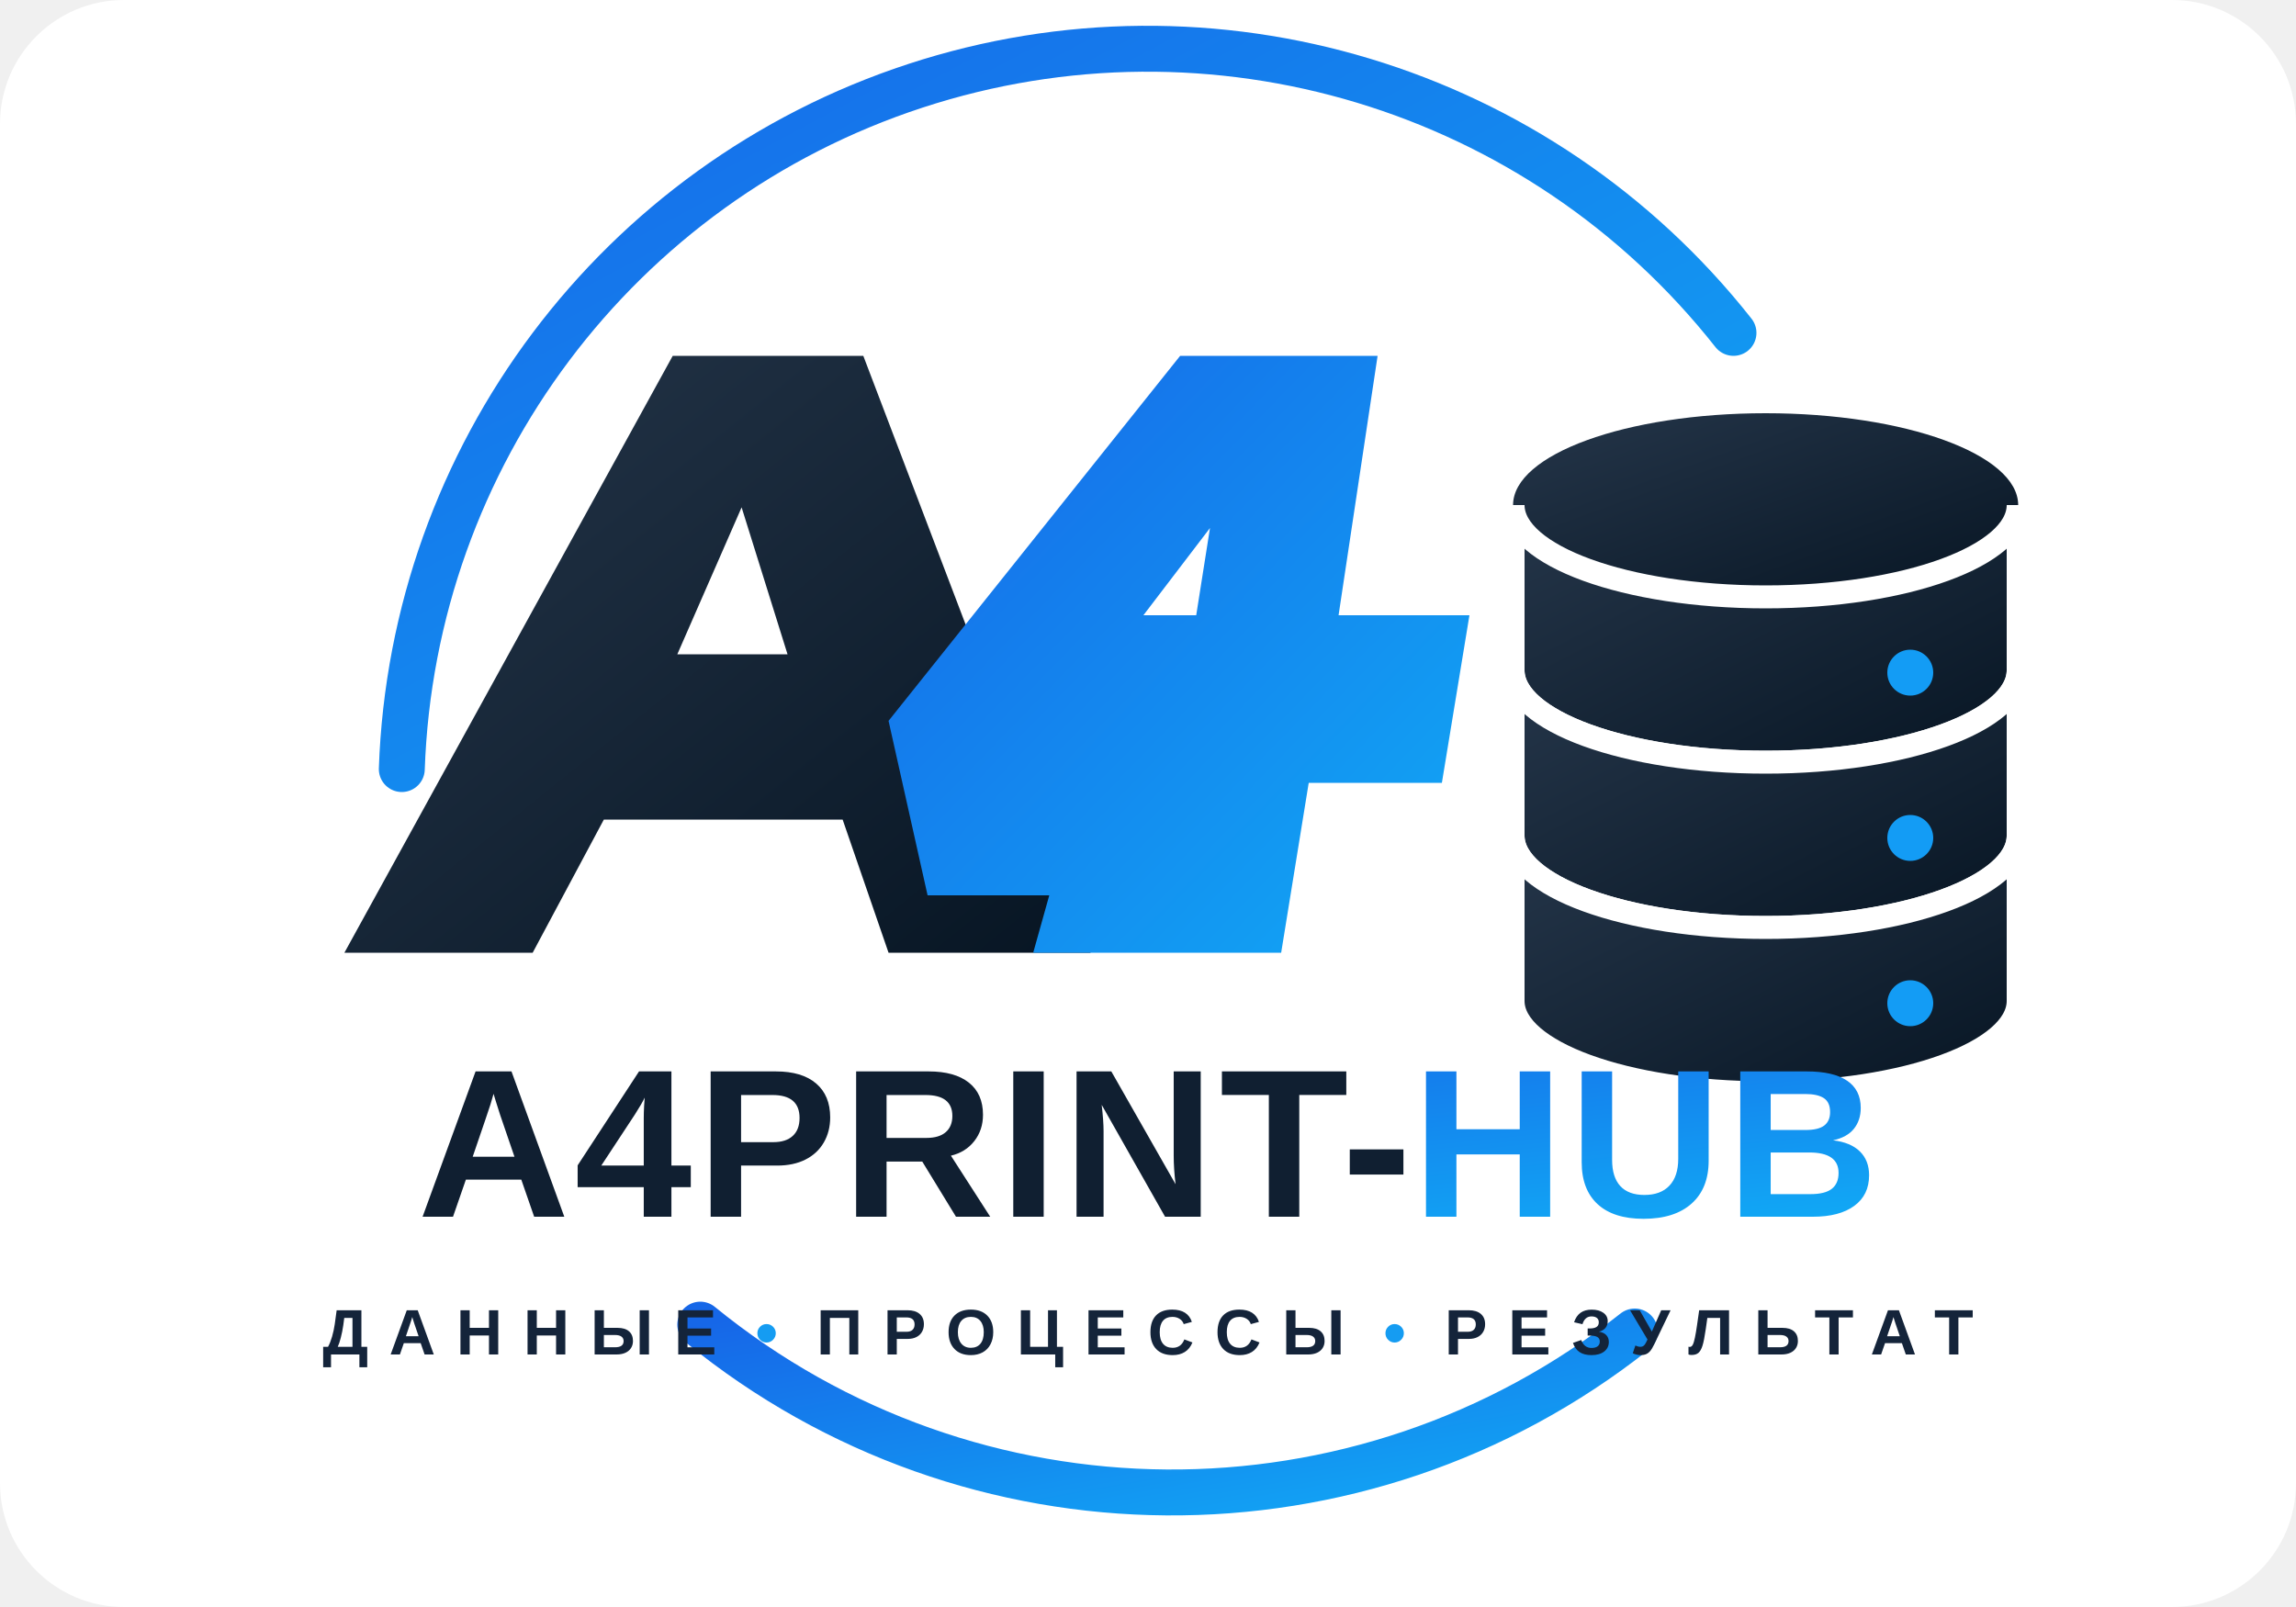
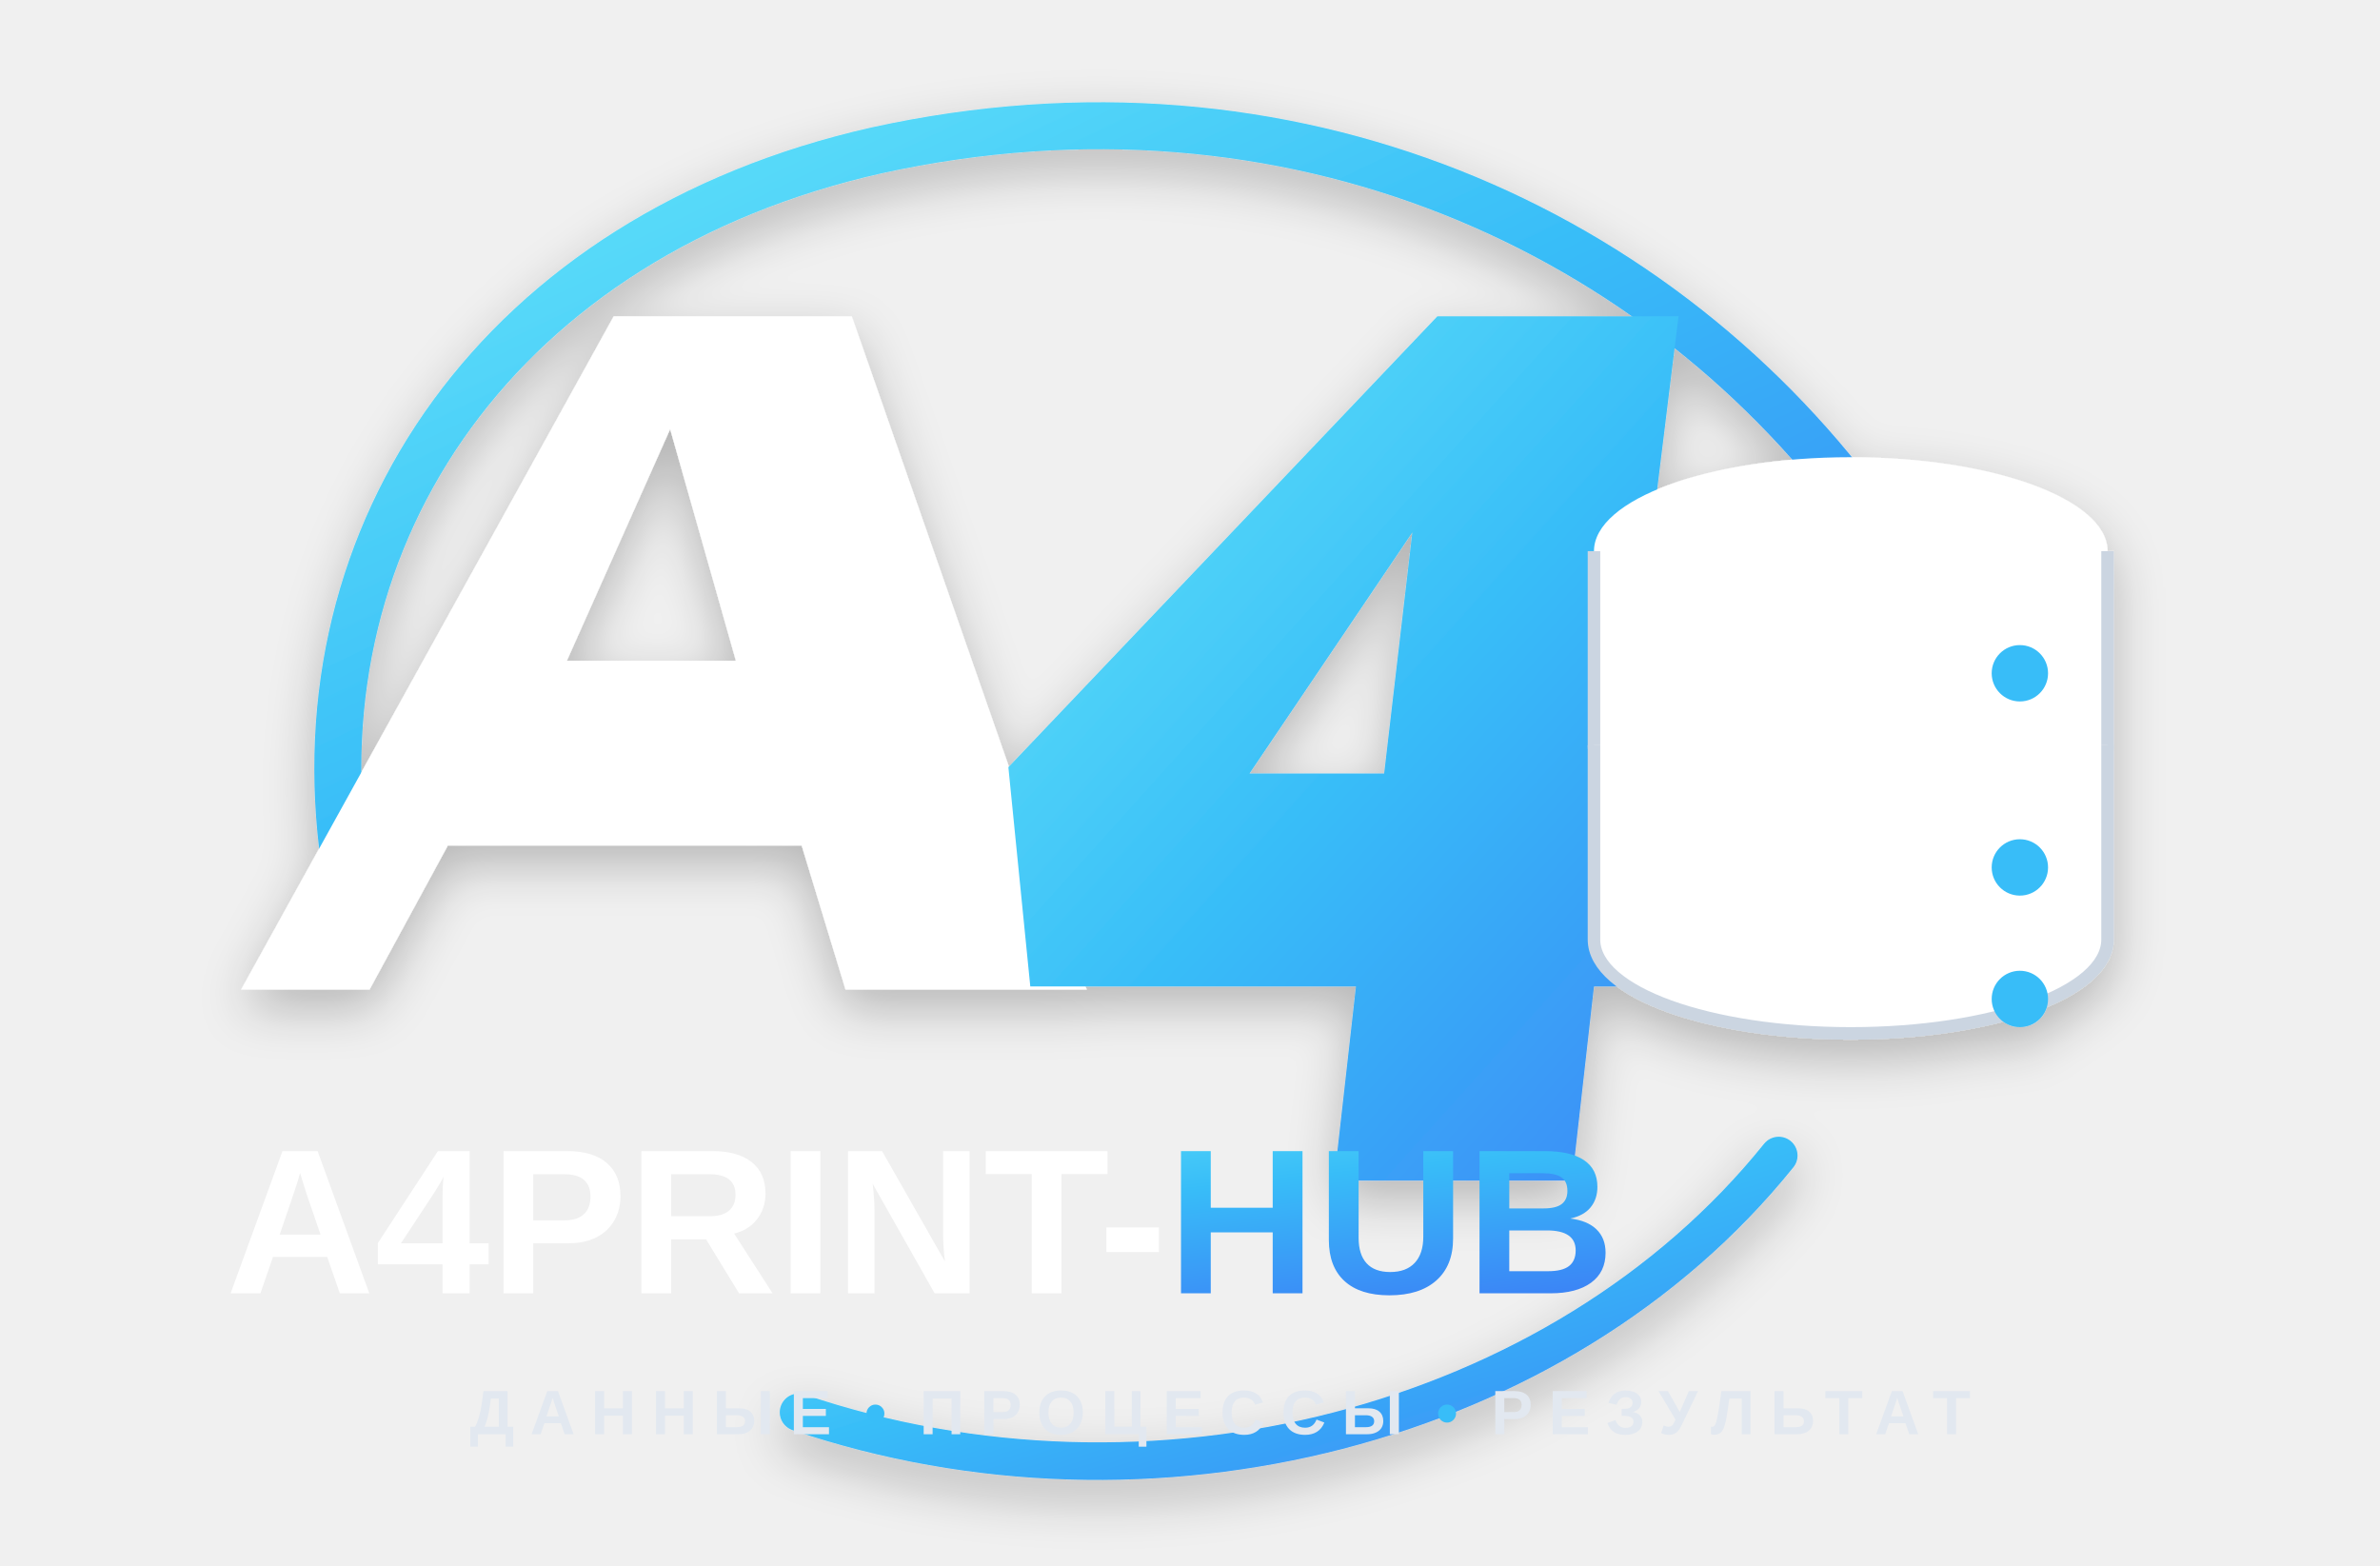
- <svg xmlns="http://www.w3.org/2000/svg" viewBox="0 0 1000 700" role="img" aria-labelledby="title desc">
+ <svg xmlns="http://www.w3.org/2000/svg" viewBox="0 0 760 500" role="img" aria-label="A4PRINT HUB">
  <defs>
    <linearGradient id="blue" x1="0" y1="0" x2="1" y2="1">
-       <stop offset="0" stop-color="#1667e8" />
-       <stop offset="1" stop-color="#11a9f5" />
+       <stop stop-color="#67e8f9" />
+       <stop offset=".48" stop-color="#38bdf8" />
+       <stop offset="1" stop-color="#3b82f6" />
    </linearGradient>
-     <linearGradient id="dark" x1="0" y1="0" x2="1" y2="1">
-       <stop offset="0" stop-color="#25364a" />
-       <stop offset="1" stop-color="#071523" />
-     </linearGradient>
+     <filter id="shadow" x="-20%" y="-20%" width="140%" height="140%">
+       <feDropShadow dx="0" dy="6" stdDeviation="8" flood-color="#020617" flood-opacity=".24" />
+     </filter>
  </defs>
-   <rect width="1000" height="700" rx="54" fill="#fff" />
-   <path d="M175 335A325 325 0 0 1 755 145" fill="none" stroke="url(#blue)" stroke-width="20" stroke-linecap="round" />
-   <path d="M305 577A325 325 0 0 0 712 580" fill="none" stroke="url(#blue)" stroke-width="20" stroke-linecap="round" />
-   <g transform="translate(105 155)">
-     <path d="M45 260L188 0h83l99 260h-88l-20-58H158l-31 58H45zm145-130h48l-20-64-28 64z" fill="url(#dark)" />
-     <path d="M345 260h108l12-74h58l12-73h-57l17-113h-86L282 159l17 76h53l-7 25zm58-147l-10 0 29-38-6 38h-13z" fill="url(#blue)" />
+   <g filter="url(#shadow)">
+     <path d="M110 275C95 170 160 75 280 48c132-29 251 25 318 119" fill="none" stroke="url(#blue)" stroke-width="15" stroke-linecap="round" />
+     <path d="M255 451c112 38 243 5 313-82" fill="none" stroke="url(#blue)" stroke-width="12" stroke-linecap="round" />
+     <path d="M77 316L196 101h76l75 215h-77l-14-46H143l-25 46zm104-105h54l-21-74z" fill="#fff" />
+     <path d="M322 245L459 101h77l-18 146h53l-10 68h-52l-7 62h-76l7-62H329zm77 2h43l9-77z" fill="url(#blue)" />
+     <g transform="translate(500 143)">
+       <ellipse cx="91" cy="33" rx="82" ry="30" fill="#fff" />
+       <path d="M9 33v62c0 17 37 30 82 30s82-13 82-30V33" fill="#fff" stroke="#cbd5e1" stroke-width="4" />
+       <path d="M9 95v62c0 17 37 30 82 30s82-13 82-30V95" fill="#fff" stroke="#cbd5e1" stroke-width="4" />
+       <circle cx="145" cy="72" r="9" fill="#38bdf8" />
+       <circle cx="145" cy="134" r="9" fill="#38bdf8" />
+       <circle cx="145" cy="176" r="9" fill="#38bdf8" />
+     </g>
  </g>
-   <g transform="translate(654 180)">
-     <ellipse cx="115" cy="40" rx="110" ry="40" fill="url(#dark)" />
-     <path d="M5 40v72c0 22 49 40 110 40s110-18 110-40V40c0 22-49 40-110 40S5 62 5 40z" fill="url(#dark)" stroke="#fff" stroke-width="10" />
-     <path d="M5 112v72c0 22 49 40 110 40s110-18 110-40v-72c0 22-49 40-110 40S5 134 5 112z" fill="url(#dark)" stroke="#fff" stroke-width="10" />
-     <path d="M5 184v72c0 22 49 40 110 40s110-18 110-40v-72c0 22-49 40-110 40S5 206 5 184z" fill="url(#dark)" stroke="#fff" stroke-width="10" />
-     <circle cx="178" cy="113" r="10" fill="#139cf5" />
-     <circle cx="178" cy="185" r="10" fill="#139cf5" />
-     <circle cx="178" cy="257" r="10" fill="#139cf5" />
-   </g>
-   <text x="500" y="530" text-anchor="middle" font-family="Arial,Helvetica,sans-serif" font-size="92" font-weight="900" letter-spacing="2" fill="#101f31">A4PRINT-<tspan fill="url(#blue)">HUB</tspan>
+   <text x="72" y="413" font-family="Arial,Helvetica,sans-serif" font-size="66" font-weight="900" fill="#fff">A4PRINT-<tspan fill="url(#blue)">HUB</tspan>
  </text>
-   <text x="500" y="590" text-anchor="middle" font-family="Arial,Helvetica,sans-serif" font-size="28" font-weight="700" letter-spacing="9" fill="#14243a">ДАННЫЕ <tspan fill="#159cf2">•</tspan> ПРОЦЕССЫ <tspan fill="#159cf2">•</tspan> РЕЗУЛЬТАТ</text>
+   <text x="150" y="458" font-family="Arial,Helvetica,sans-serif" font-size="20" font-weight="700" letter-spacing="5" fill="#e2e8f0">ДАННЫЕ <tspan fill="#38bdf8">•</tspan> ПРОЦЕССЫ <tspan fill="#38bdf8">•</tspan> РЕЗУЛЬТАТ</text>
</svg>
